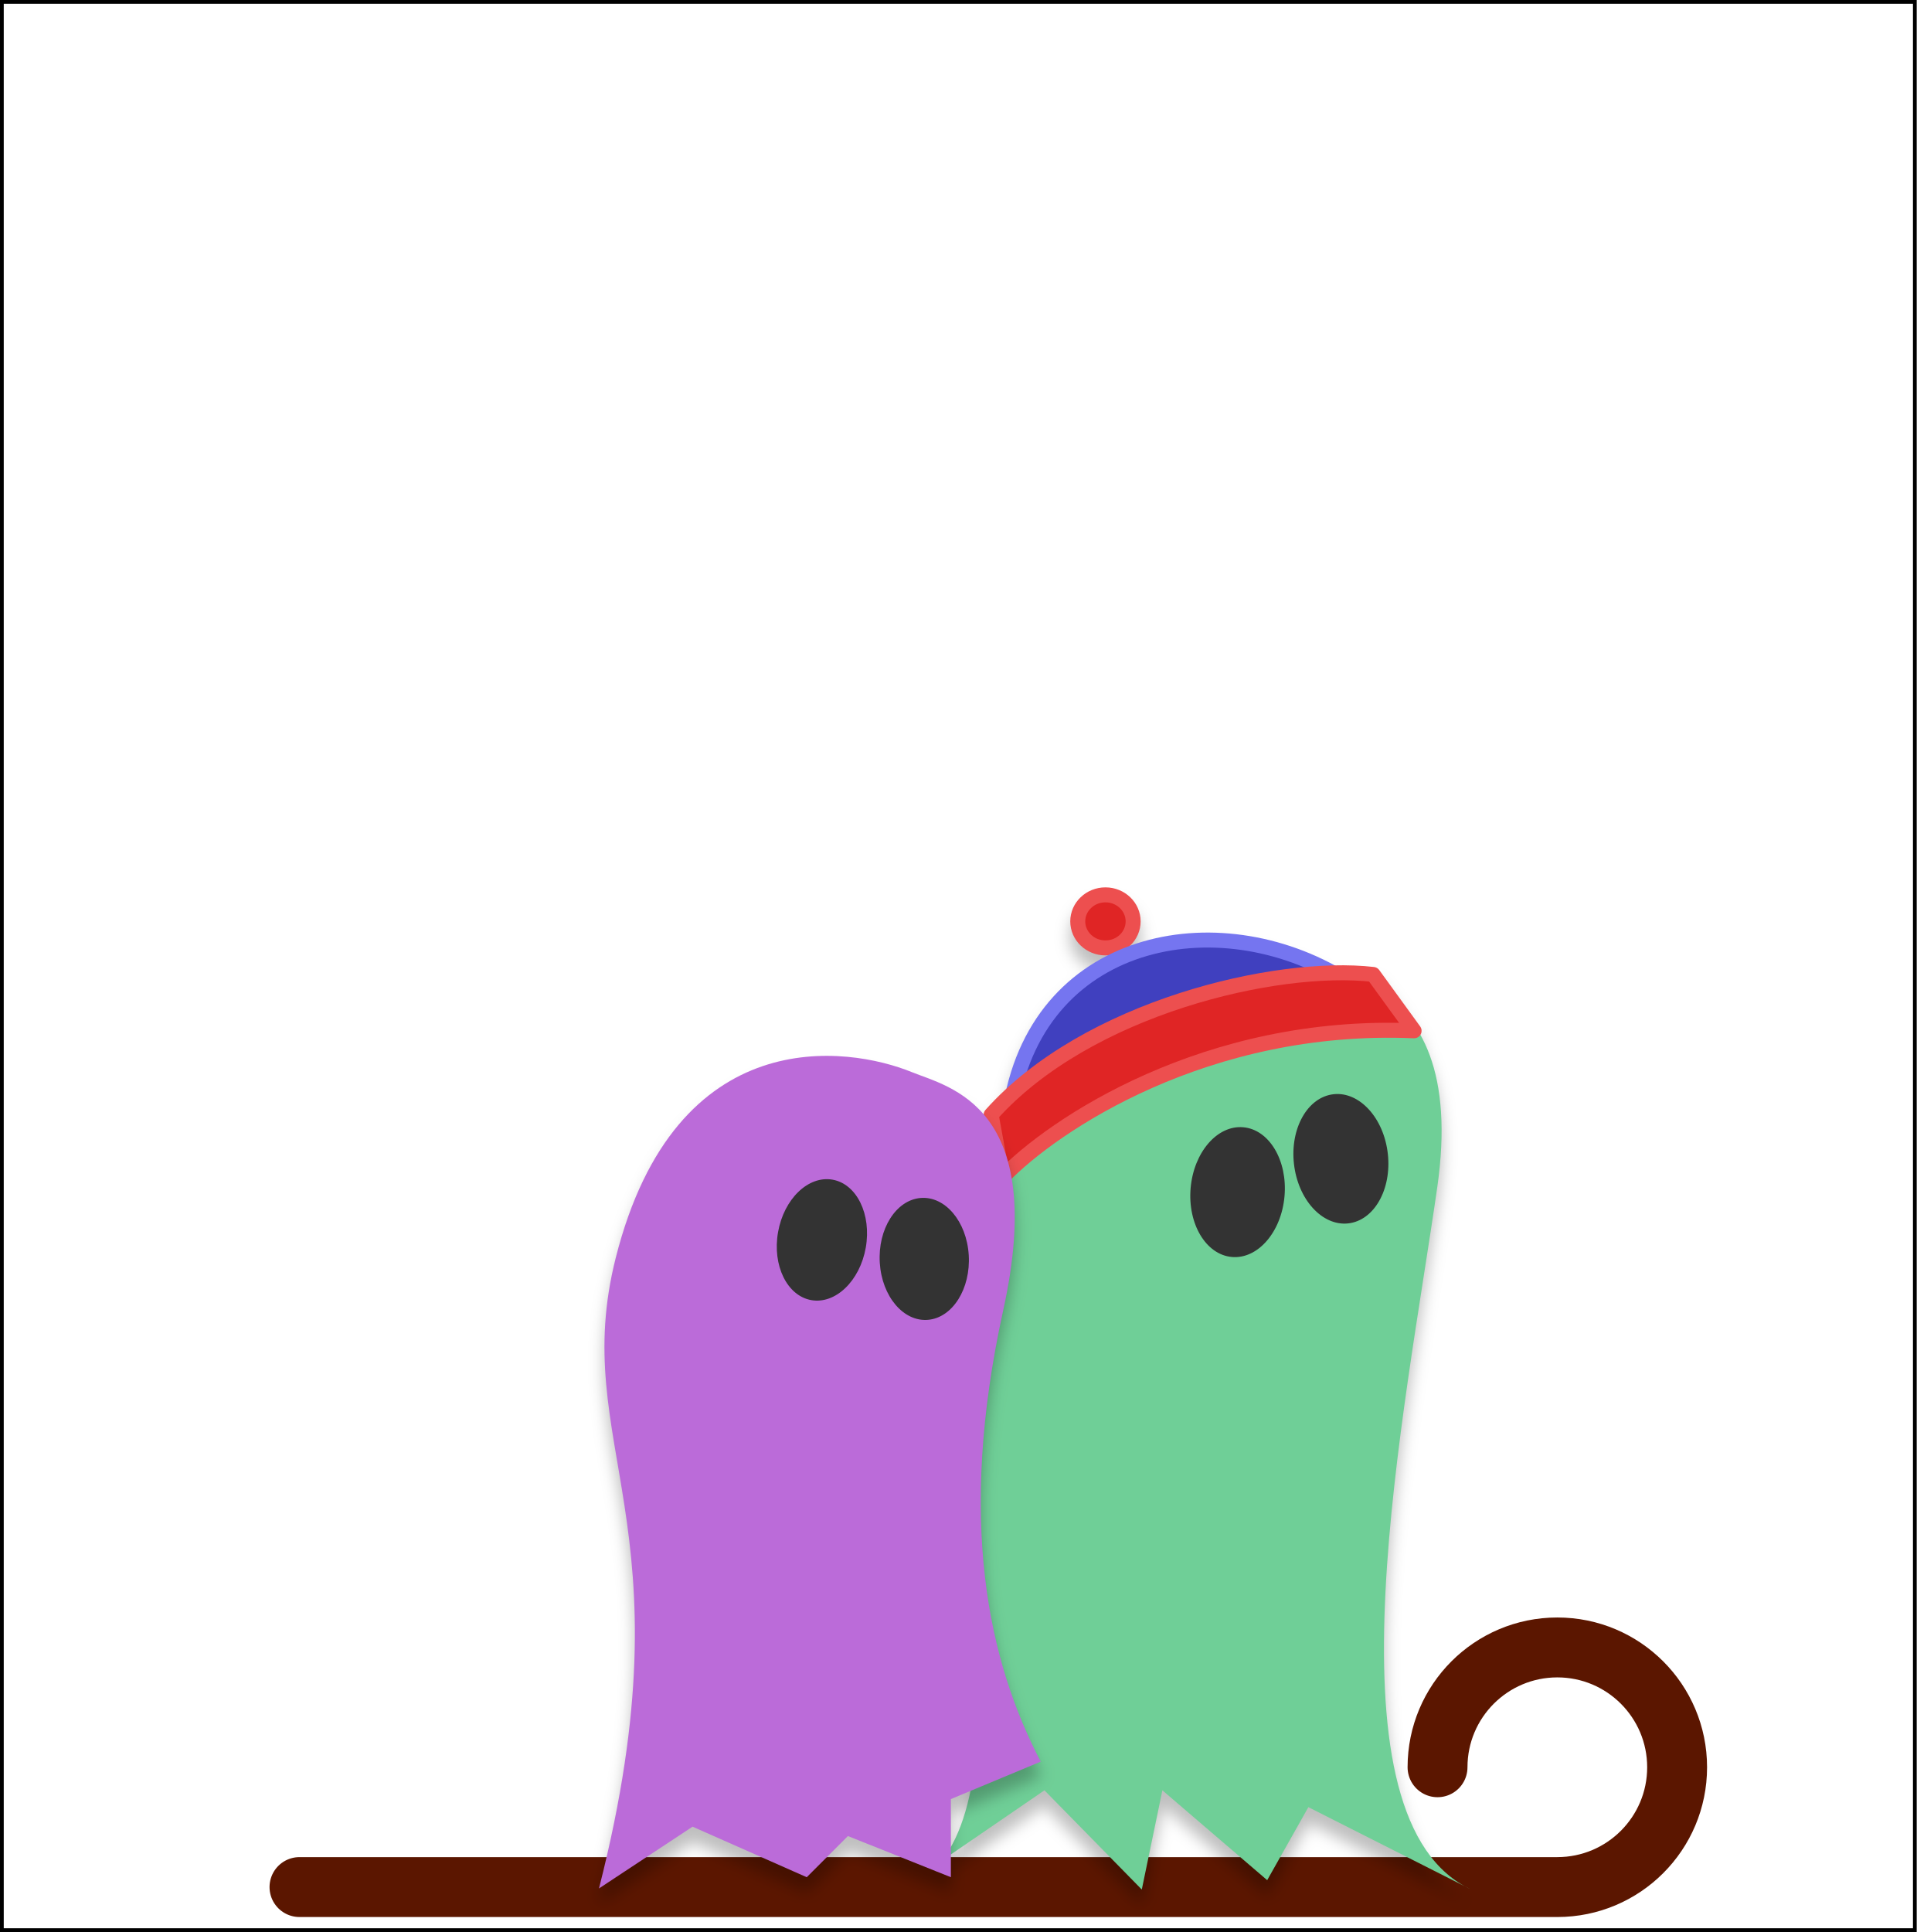
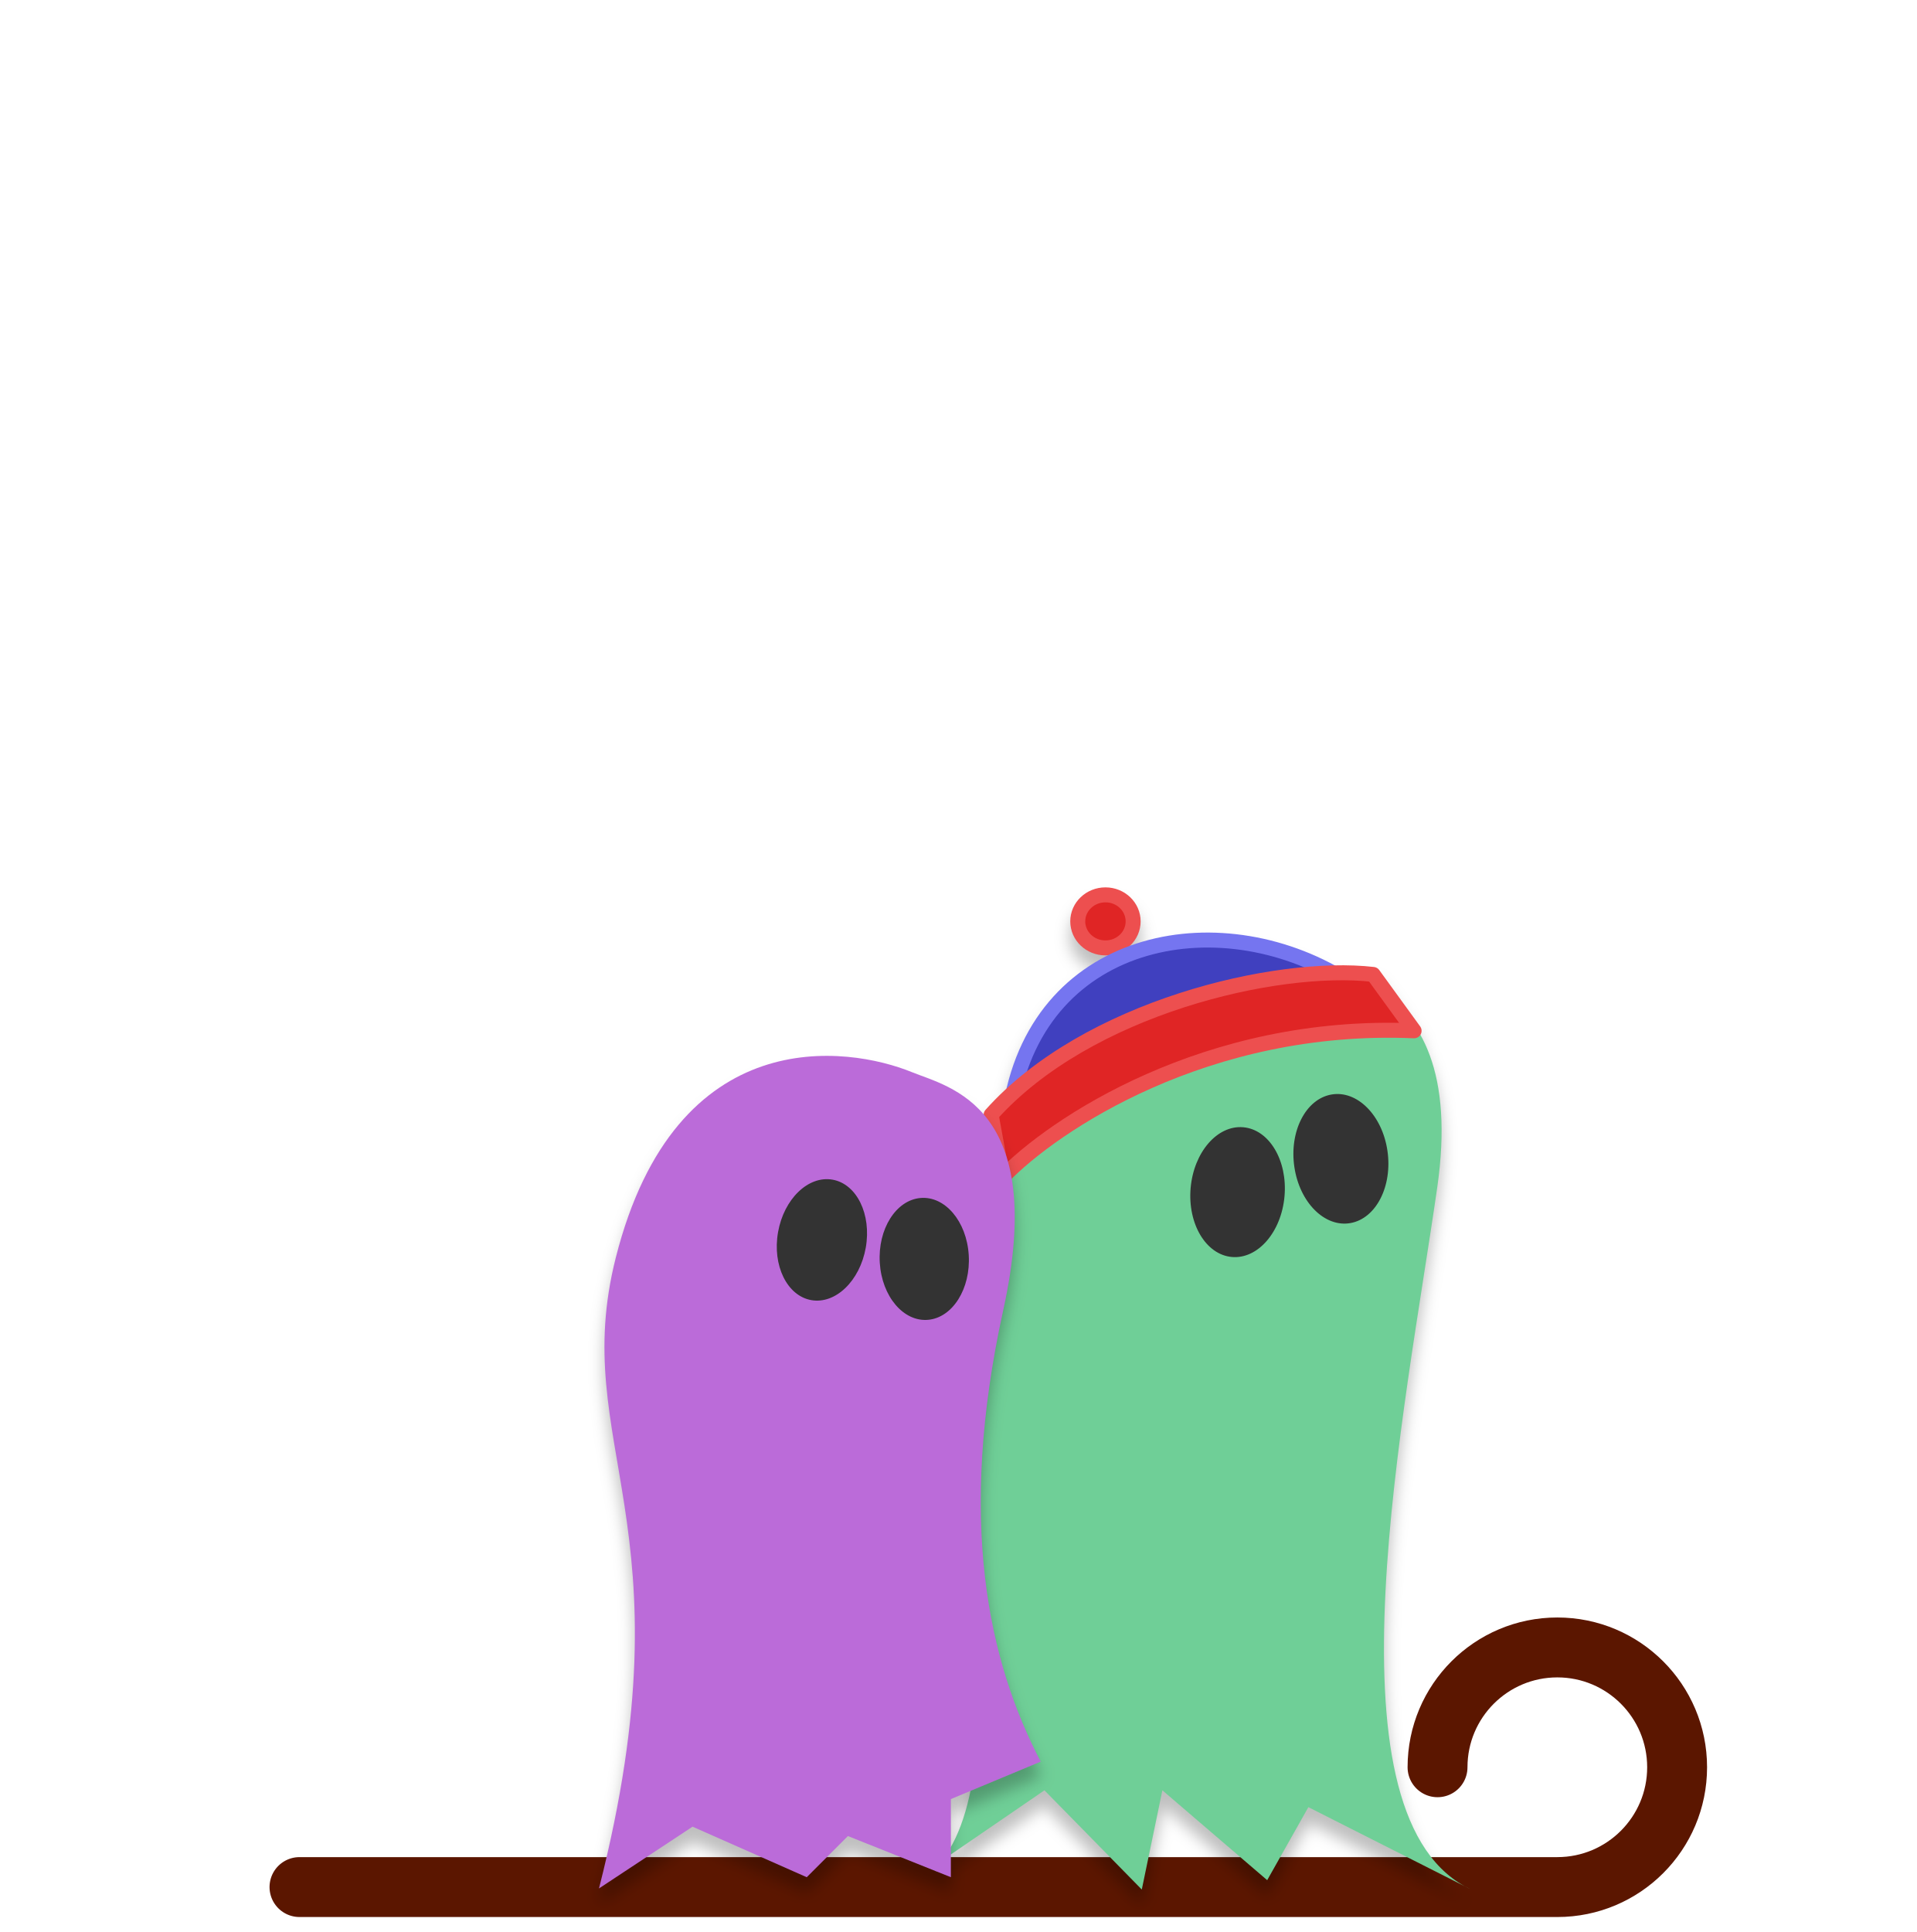
<svg xmlns="http://www.w3.org/2000/svg" width="512" height="516" viewBox="0 0 512 516" fill="none">
  <path d="M80 504C80 504 266.039 504 416 504C433.673 504 448 489.673 448 472C448 454.327 433.673 440 416 440C398.327 440 384 454.327 384 472" stroke="#5B1600" stroke-width="16" stroke-linecap="round" stroke-linejoin="round" />
-   <g filter="url(#filter0_d)">
+   <g filter="url(#filter0_d_48_3)">
    <path d="M251.5 497C273.636 469.423 251.486 377.313 265 323.656C282 256.156 308.487 262.114 327.5 259.156C350 255.656 392.62 256.382 383.939 317.02C375.379 376.813 353.132 482.847 391.343 503.818L393 504.656C392.436 504.394 391.883 504.115 391.343 503.818L349.5 482.656L338.5 502.156L310.5 478.156L305 504.656L279 478.156L251.5 497Z" fill="#6FCF97" />
    <ellipse cx="330.587" cy="318.392" rx="12.587" ry="17.392" transform="rotate(5 330.587 318.392)" fill="#333333" />
    <ellipse rx="12.62" ry="17.354" transform="matrix(0.984808 -0.173648 0.14671 0.989179 358.185 309.495)" fill="#333333" />
    <ellipse cx="295.292" cy="246.084" rx="7.398" ry="7.084" fill="#E02525" stroke="#ED4F4F" stroke-width="4" />
    <path d="M270.015 295.08C279.879 283.864 326.117 267.807 360.641 262.612C327.35 240.771 278.029 249.035 270.015 295.08Z" fill="#4040BF" stroke="#7575F0" stroke-width="4" />
    <path d="M377.739 275.307C322.264 272.903 281.333 300.394 267.802 314.44L264.757 297.738C290.36 269.106 340.913 257.3 366.807 260.251L377.739 275.307Z" fill="#E02525" stroke="#ED4F4F" stroke-width="4" stroke-linecap="round" stroke-linejoin="round" />
  </g>
-   <g filter="url(#filter1_d)">
+   <g filter="url(#filter1_d_48_3)">
    <path d="M164.5 335.868C151.727 386.263 185 406.368 160 504.369L185 487.869L215.5 501.369L226.5 490.369L254 501.369V480.5L278 470.5C264 443.733 255.638 406.063 268 349.869C280 295.316 253.5 290.39 243.5 286.316C226.659 279.455 180.568 272.473 164.5 335.868Z" fill="#BB6BD9" />
    <ellipse cx="219.553" cy="331.152" rx="11.897" ry="16.335" transform="rotate(10 219.553 331.152)" fill="#333333" />
    <ellipse rx="11.926" ry="16.301" transform="matrix(0.996195 -0.0871557 0.0621246 0.998068 246.893 336.23)" fill="#333333" />
  </g>
-   <rect x="0.5" y="0.5" width="511" height="515" stroke="black" />
  <defs>
-     <filter id="filter0_d" x="247.5" y="237" width="149.5" height="275.656" filterUnits="userSpaceOnUse" color-interpolation-filters="sRGB">
+     <filter id="filter0_d_48_3" x="247.5" y="237" width="149.5" height="275.656" filterUnits="userSpaceOnUse" color-interpolation-filters="sRGB">
      <feFlood flood-opacity="0" result="BackgroundImageFix" />
-       <feColorMatrix in="SourceAlpha" type="matrix" values="0 0 0 0 0 0 0 0 0 0 0 0 0 0 0 0 0 0 127 0" />
+       <feColorMatrix in="SourceAlpha" type="matrix" values="0 0 0 0 0 0 0 0 0 0 0 0 0 0 0 0 0 0 127 0" result="hardAlpha" />
      <feOffset dy="4" />
      <feGaussianBlur stdDeviation="2" />
      <feColorMatrix type="matrix" values="0 0 0 0 0 0 0 0 0 0 0 0 0 0 0 0 0 0 0.25 0" />
-       <feBlend mode="normal" in2="BackgroundImageFix" result="effect1_dropShadow" />
-       <feBlend mode="normal" in="SourceGraphic" in2="effect1_dropShadow" result="shape" />
+       <feBlend mode="normal" in2="BackgroundImageFix" result="effect1_dropShadow_48_3" />
+       <feBlend mode="normal" in="SourceGraphic" in2="effect1_dropShadow_48_3" result="shape" />
    </filter>
-     <filter id="filter1_d" x="156" y="282" width="126" height="230.369" filterUnits="userSpaceOnUse" color-interpolation-filters="sRGB">
+     <filter id="filter1_d_48_3" x="156" y="282" width="126" height="230.369" filterUnits="userSpaceOnUse" color-interpolation-filters="sRGB">
      <feFlood flood-opacity="0" result="BackgroundImageFix" />
-       <feColorMatrix in="SourceAlpha" type="matrix" values="0 0 0 0 0 0 0 0 0 0 0 0 0 0 0 0 0 0 127 0" />
+       <feColorMatrix in="SourceAlpha" type="matrix" values="0 0 0 0 0 0 0 0 0 0 0 0 0 0 0 0 0 0 127 0" result="hardAlpha" />
      <feOffset dy="4" />
      <feGaussianBlur stdDeviation="2" />
      <feColorMatrix type="matrix" values="0 0 0 0 0 0 0 0 0 0 0 0 0 0 0 0 0 0 0.25 0" />
-       <feBlend mode="normal" in2="BackgroundImageFix" result="effect1_dropShadow" />
-       <feBlend mode="normal" in="SourceGraphic" in2="effect1_dropShadow" result="shape" />
+       <feBlend mode="normal" in2="BackgroundImageFix" result="effect1_dropShadow_48_3" />
+       <feBlend mode="normal" in="SourceGraphic" in2="effect1_dropShadow_48_3" result="shape" />
    </filter>
  </defs>
</svg>
